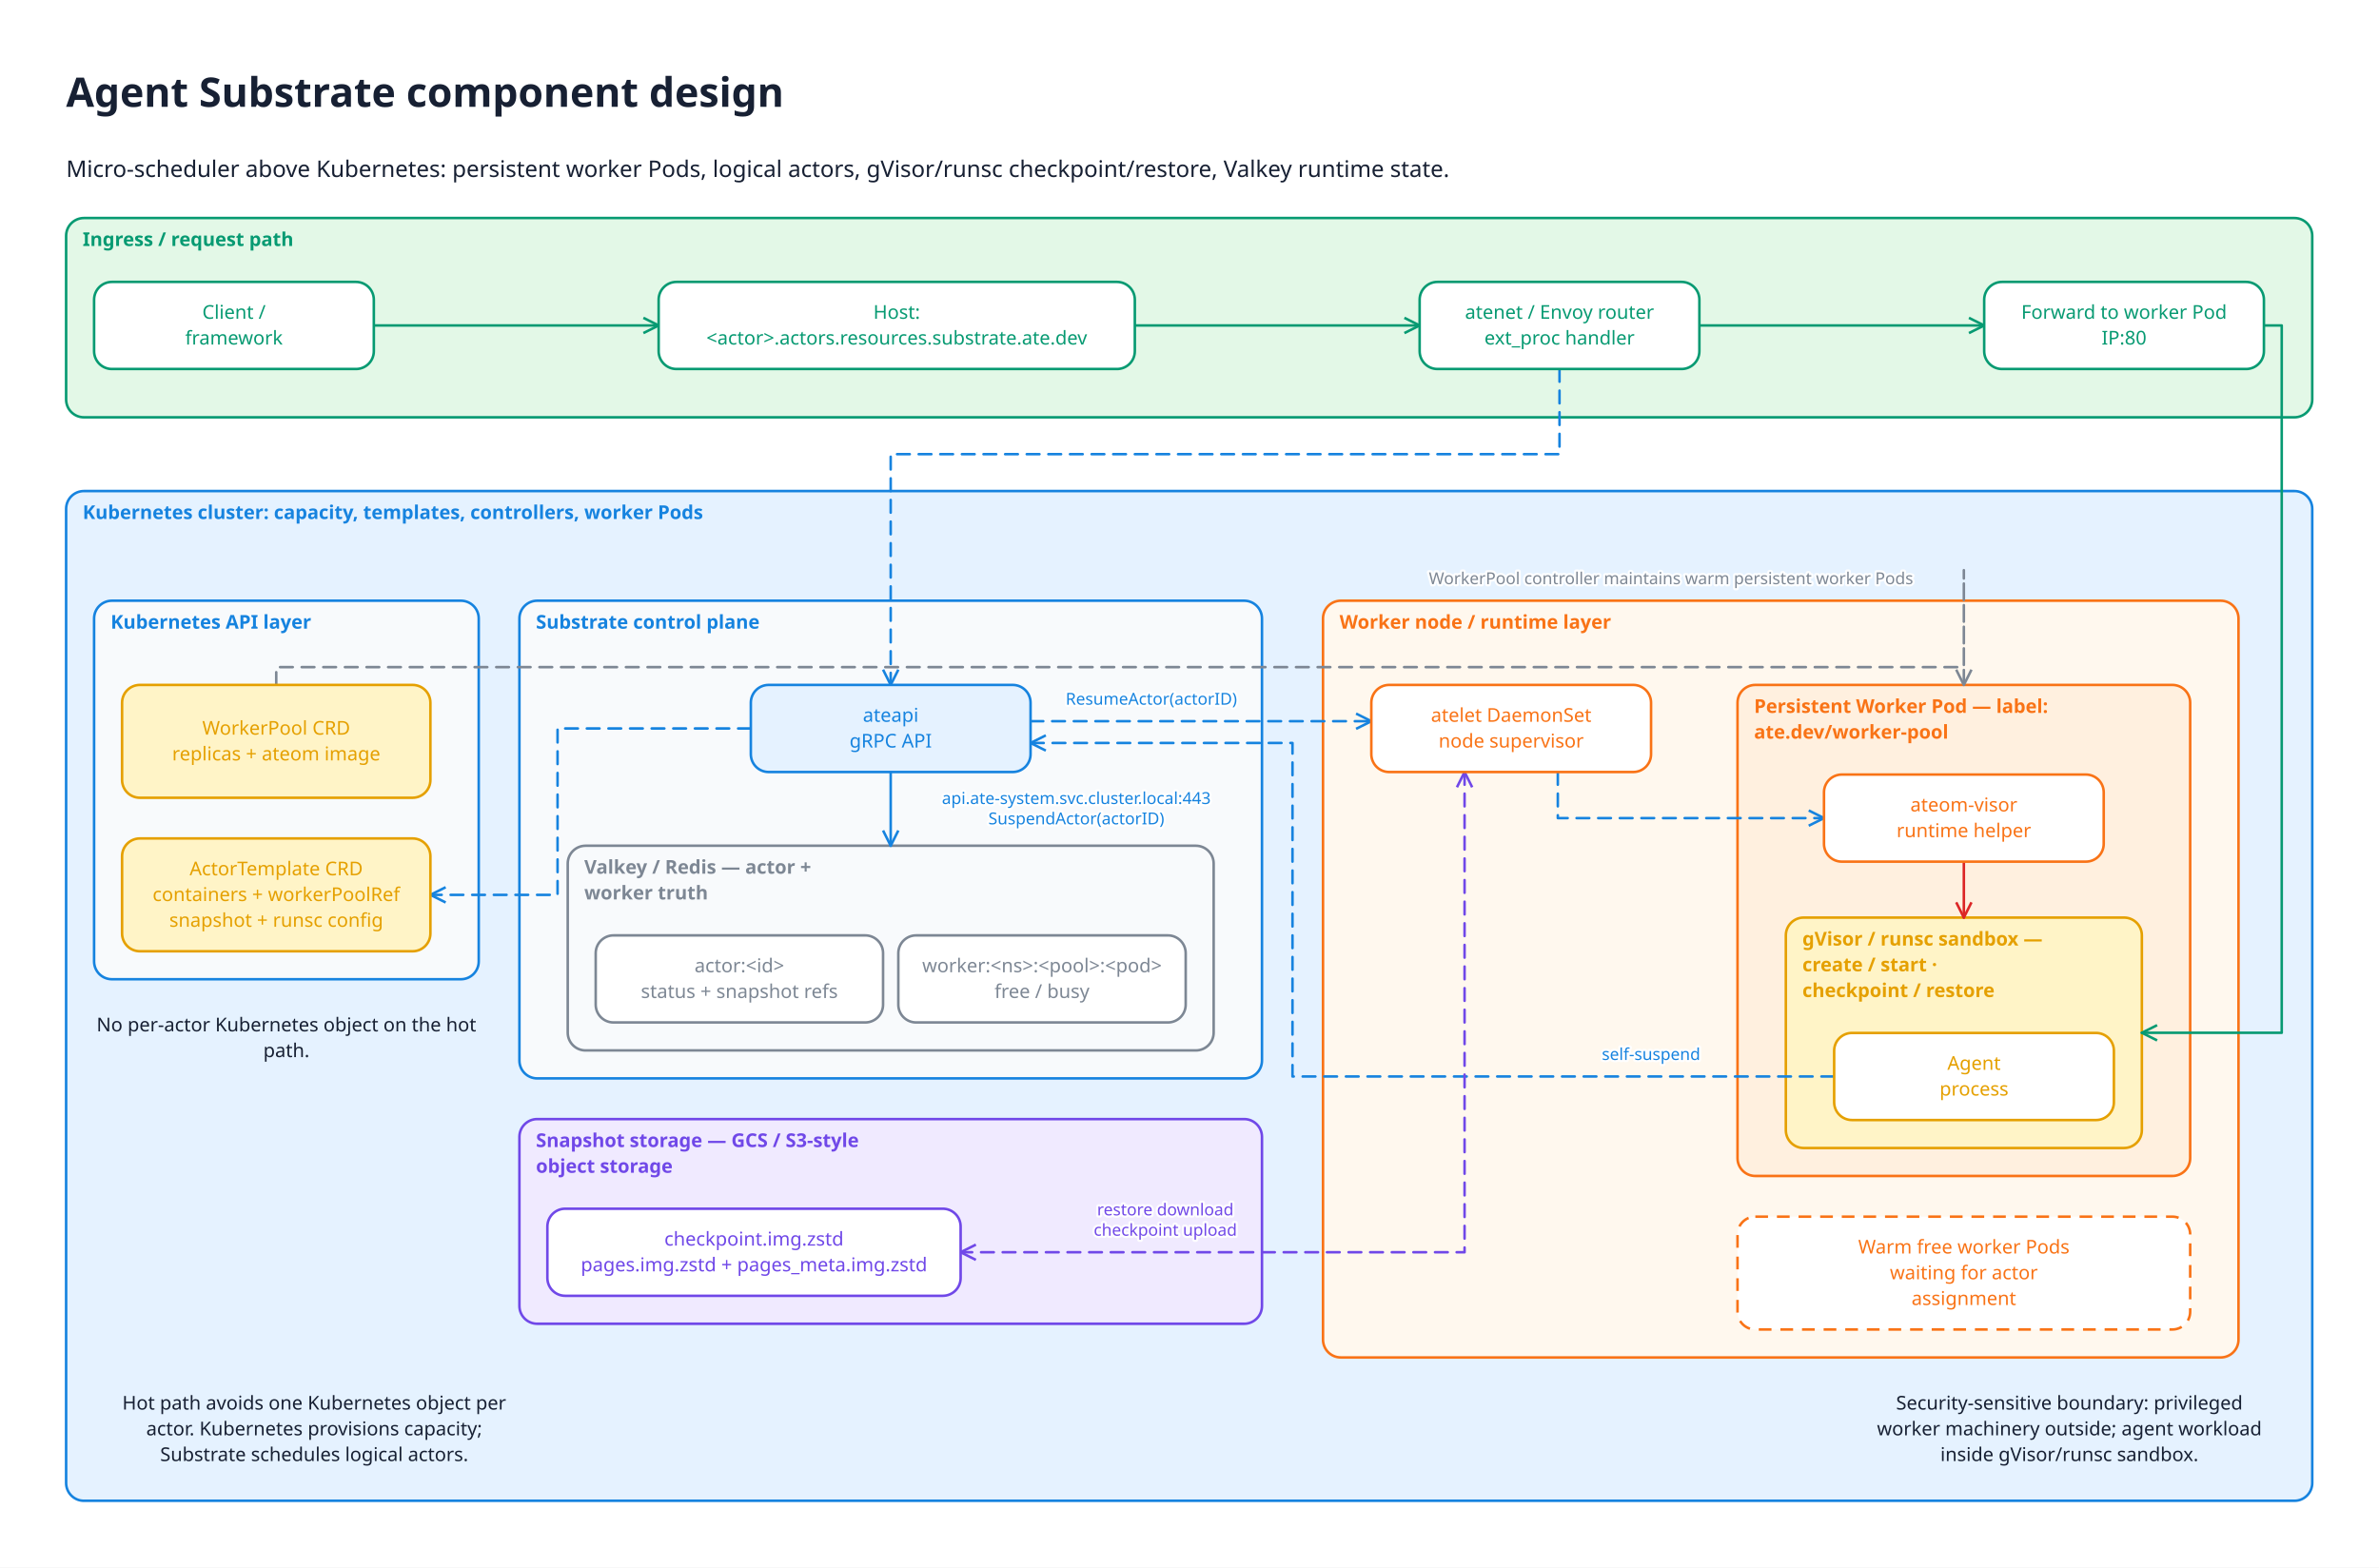
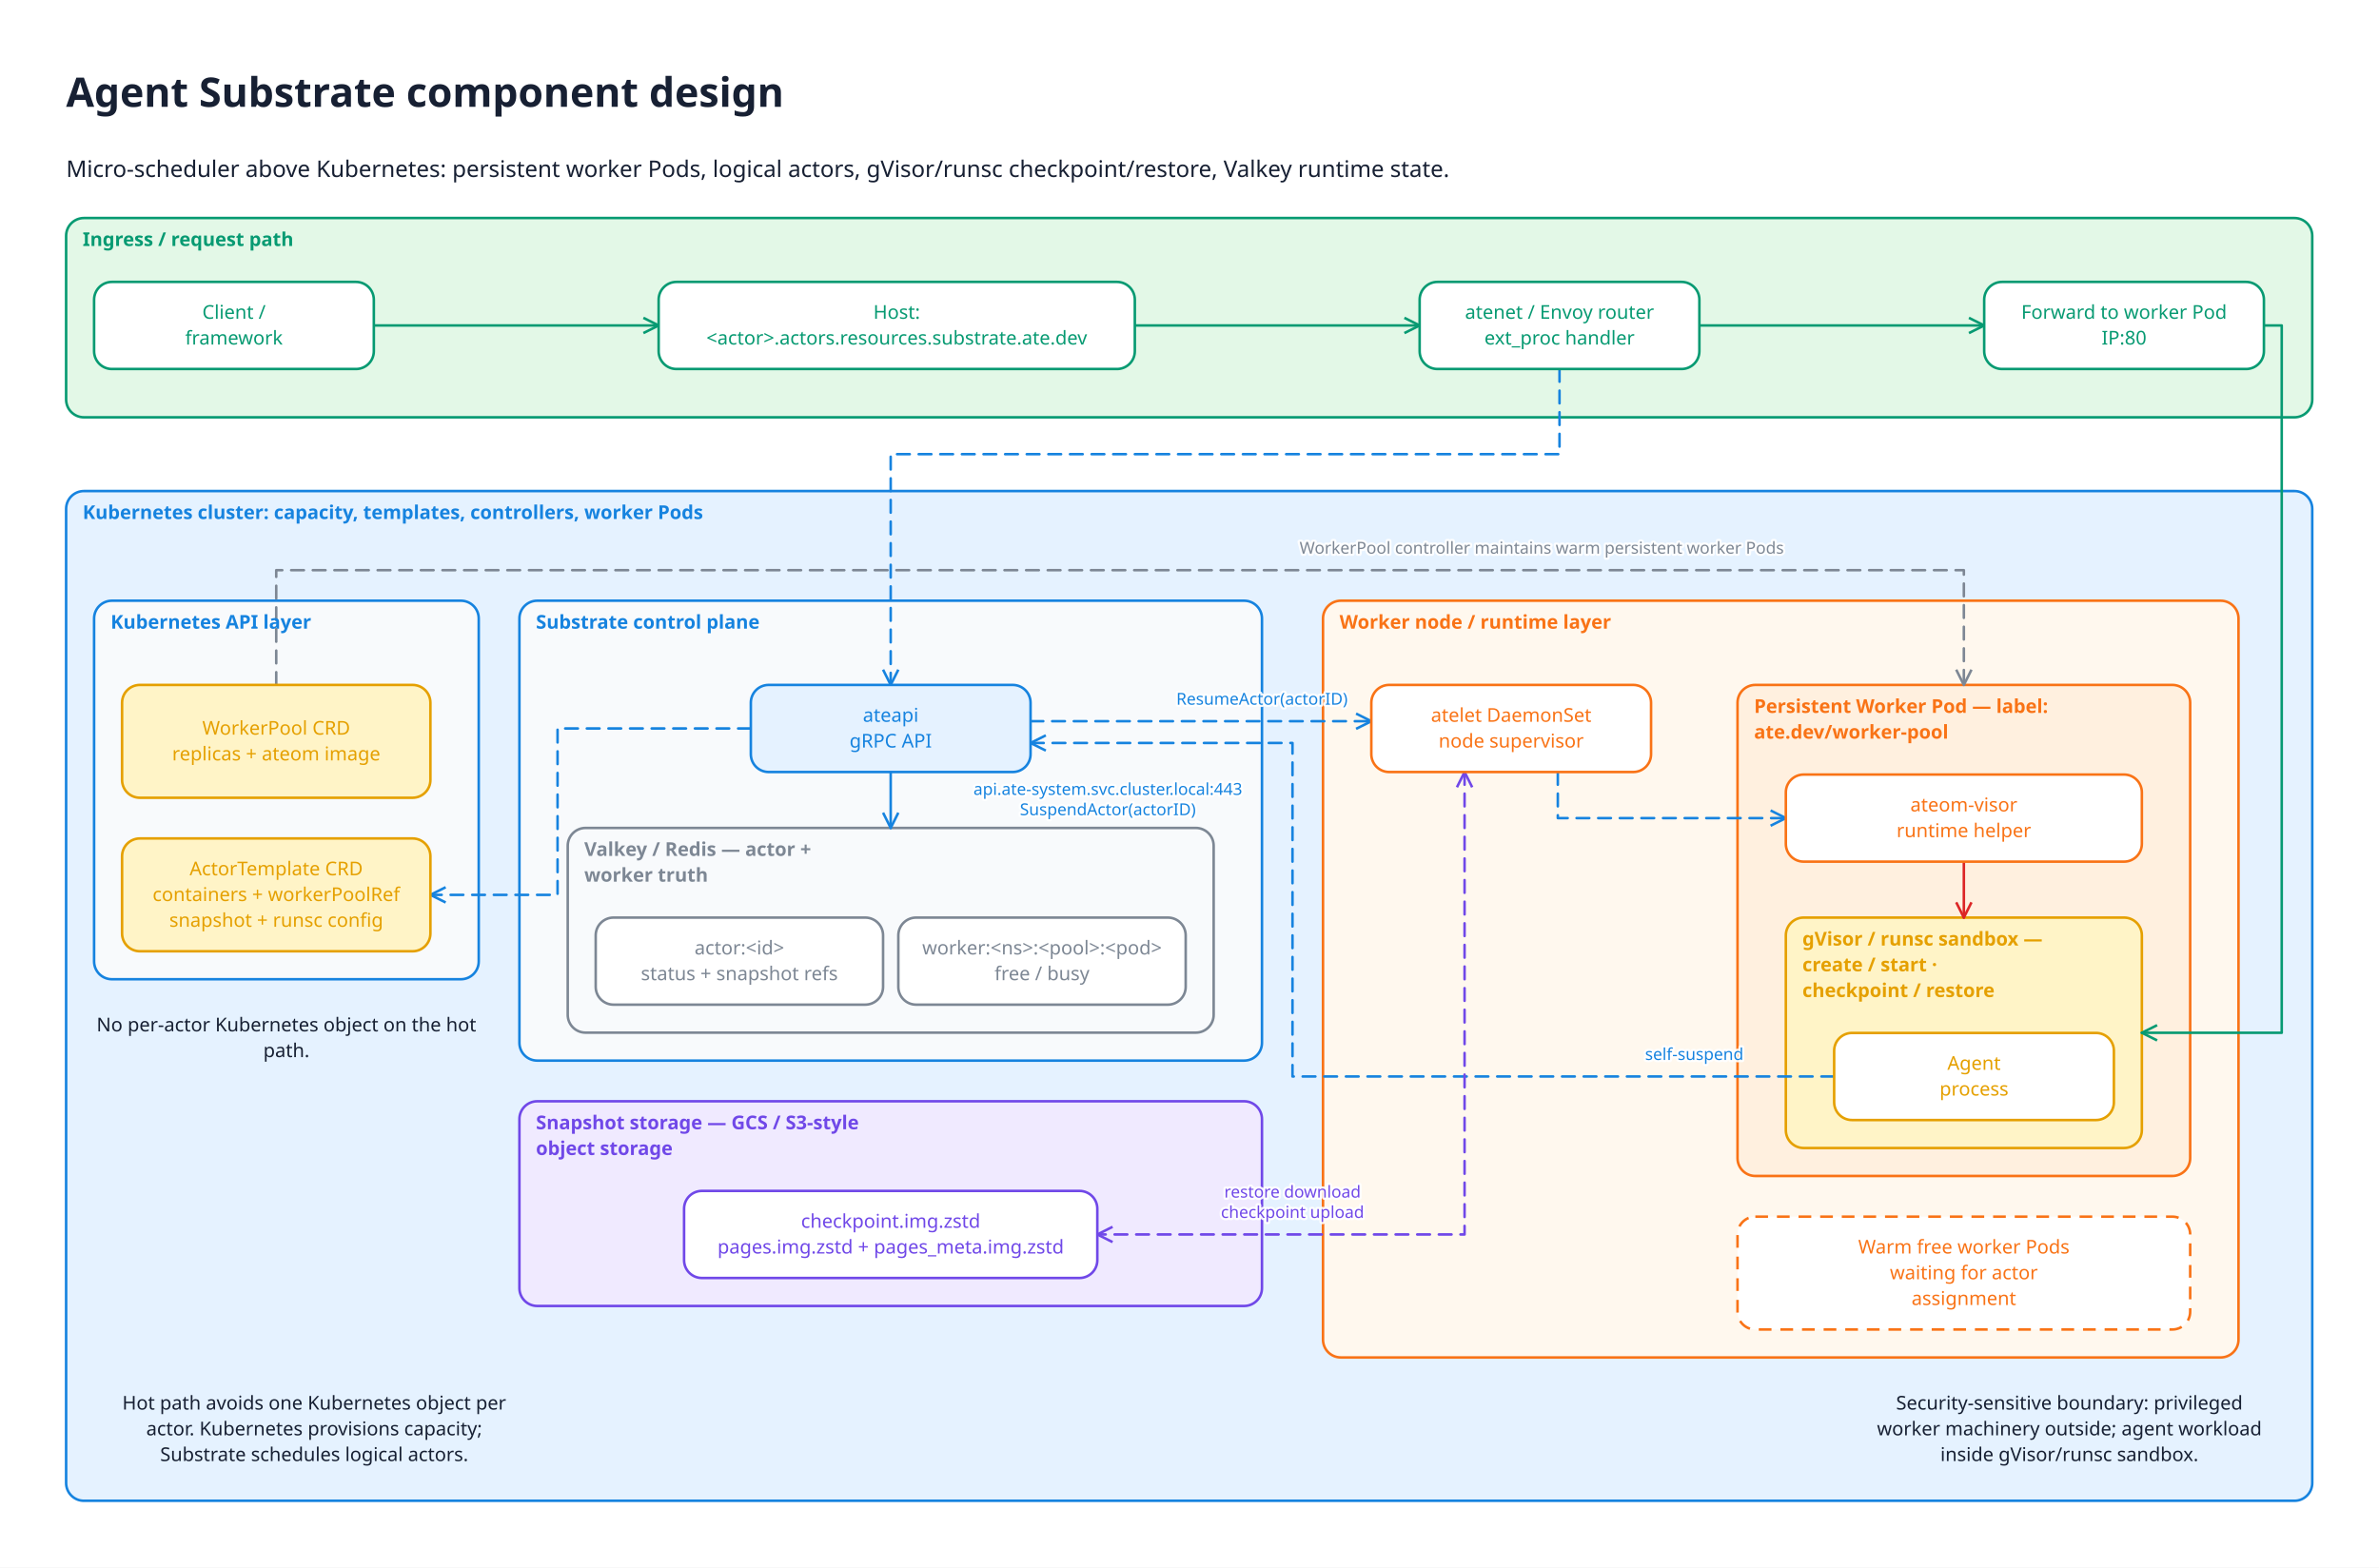
<svg xmlns="http://www.w3.org/2000/svg" width="1871" height="1233" viewBox="0 0 1871 1233" role="img" aria-label="agent-substrate">
  <rect width="100%" height="100%" fill="#ffffff" />
  <g id="boundaries">
    <rect x="52" y="171.5" width="1766.5" height="156.75" rx="14" fill="#e3f8e7" stroke="#079a72" stroke-width="2" />
    <rect x="52" y="386.25" width="1766.5" height="794.25" rx="14" fill="#e5f2ff" stroke="#1683df" stroke-width="2" />
    <rect x="74" y="472.5" width="302.5" height="297.75" rx="14" fill="#f8fafc" stroke="#1683df" stroke-width="2" />
    <rect x="1040.5" y="472.5" width="720" height="595.25" rx="14" fill="#fff8ee" stroke="#f97316" stroke-width="2" />
-     <rect x="408.5" y="472.5" width="584" height="375.75" rx="14" fill="#f8fafc" stroke="#1683df" stroke-width="2" />
-     <rect x="408.5" y="880.25" width="584" height="161" rx="14" fill="#f0eaff" stroke="#7048e8" stroke-width="2" />
-     <rect x="446.5" y="665.25" width="508" height="161" rx="14" fill="#f8fafc" stroke="#7d8794" stroke-width="2" />
+     <rect x="408.5" y="472.5" width="584" height="361.75" rx="14" fill="#f8fafc" stroke="#1683df" stroke-width="2" />
+     <rect x="408.5" y="866.25" width="584" height="161" rx="14" fill="#f0eaff" stroke="#7048e8" stroke-width="2" />
+     <rect x="446.5" y="651.25" width="508" height="161" rx="14" fill="#f8fafc" stroke="#7d8794" stroke-width="2" />
    <rect x="1366.5" y="538.75" width="356" height="386.25" rx="14" fill="#fff0df" stroke="#f97316" stroke-width="2" />
    <rect x="1404.5" y="721.75" width="280" height="181.25" rx="14" fill="#fff4c7" stroke="#e5a000" stroke-width="2" />
  </g>
  <g id="corridor-dividers" />
  <g id="lines">
    <g data-line="$line-1">
      <polyline points="294,256 518,256" fill="none" stroke="#079a72" stroke-width="2" stroke-linejoin="round" stroke-linecap="round" />
      <path d="M 506 262 L 518 256 L 506 250" fill="none" stroke="#079a72" stroke-width="2" stroke-linejoin="round" />
    </g>
    <g data-line="$line-2">
      <polyline points="892.5,256 1116.5,256" fill="none" stroke="#079a72" stroke-width="2" stroke-linejoin="round" stroke-linecap="round" />
      <path d="M 1104.5 262 L 1116.5 256 L 1104.5 250" fill="none" stroke="#079a72" stroke-width="2" stroke-linejoin="round" />
    </g>
    <g data-line="$line-3">
      <polyline points="1336.5,256 1560.5,256" fill="none" stroke="#079a72" stroke-width="2" stroke-linejoin="round" stroke-linecap="round" />
      <path d="M 1548.5 262 L 1560.5 256 L 1548.5 250" fill="none" stroke="#079a72" stroke-width="2" stroke-linejoin="round" />
    </g>
    <g data-line="$line-4">
-       <polyline points="700.5,607.25 700.5,665.25" fill="none" stroke="#1683df" stroke-width="2" stroke-linejoin="round" stroke-linecap="round" />
-       <path d="M 694.5 653.25 L 700.5 665.25 L 706.5 653.25" fill="none" stroke="#1683df" stroke-width="2" stroke-linejoin="round" />
+       <polyline points="700.5,607.25 700.5,629.25 700.5,627.25 700.5,651.25" fill="none" stroke="#1683df" stroke-width="2" stroke-linejoin="round" stroke-linecap="round" />
+       <path d="M 694.5 639.25 L 700.5 651.25 L 706.5 639.25" fill="none" stroke="#1683df" stroke-width="2" stroke-linejoin="round" />
    </g>
    <g data-line="$line-5">
-       <polyline points="1544.5,677.75 1544.5,721.75" fill="none" stroke="#dc2626" stroke-width="2" stroke-linejoin="round" stroke-linecap="round" />
+       <polyline points="1544.5,677.75 1544.5,699.75 1544.5,697.75 1544.5,721.75" fill="none" stroke="#dc2626" stroke-width="2" stroke-linejoin="round" stroke-linecap="round" />
      <path d="M 1538.5 709.75 L 1544.5 721.75 L 1550.5 709.75" fill="none" stroke="#dc2626" stroke-width="2" stroke-linejoin="round" />
    </g>
    <g data-line="supervise-pod">
-       <polyline points="1225.167,607.25 1225.167,643.5 1434.5,643.5" fill="none" stroke="#1683df" stroke-width="2" stroke-linejoin="round" stroke-linecap="round" stroke-dasharray="10 7" />
-       <path d="M 1422.5 649.5 L 1434.5 643.5 L 1422.5 637.5" fill="none" stroke="#1683df" stroke-width="2" stroke-linejoin="round" />
+       <polyline points="1225.167,607.25 1225.167,643.5 1404.5,643.5" fill="none" stroke="#1683df" stroke-width="2" stroke-linejoin="round" stroke-linecap="round" stroke-dasharray="10 7" />
+       <path d="M 1392.5 649.5 L 1404.5 643.5 L 1392.5 637.5" fill="none" stroke="#1683df" stroke-width="2" stroke-linejoin="round" />
    </g>
    <g data-line="actor-template-api">
      <polyline points="590.5,573 438.5,573 438.5,703.875 338.5,703.875" fill="none" stroke="#1683df" stroke-width="2" stroke-linejoin="round" stroke-linecap="round" stroke-dasharray="10 7" />
      <path d="M 350.5 697.875 L 338.5 703.875 L 350.5 709.875" fill="none" stroke="#1683df" stroke-width="2" stroke-linejoin="round" />
    </g>
    <g data-line="resume-actor">
      <polyline points="810.5,567.292 1078.5,567.292" fill="none" stroke="#1683df" stroke-width="2" stroke-linejoin="round" stroke-linecap="round" stroke-dasharray="10 7" />
      <path d="M 1066.5 573.292 L 1078.5 567.292 L 1066.5 561.292" fill="none" stroke="#1683df" stroke-width="2" stroke-linejoin="round" />
    </g>
    <g data-line="self-suspend">
      <polyline points="1442.5,846.75 1016.5,846.75 1016.5,584.417 810.5,584.417" fill="none" stroke="#1683df" stroke-width="2" stroke-linejoin="round" stroke-linecap="round" stroke-dasharray="10 7" />
      <path d="M 822.5 578.417 L 810.5 584.417 L 822.5 590.417" fill="none" stroke="#1683df" stroke-width="2" stroke-linejoin="round" />
    </g>
    <g data-line="checkpoint-transfer">
-       <polyline points="1151.833,607.25 1151.833,985 755.5,985" fill="none" stroke="#7048e8" stroke-width="2" stroke-linejoin="round" stroke-linecap="round" stroke-dasharray="10 7" />
+       <polyline points="1151.833,607.25 1151.833,971 863,971" fill="none" stroke="#7048e8" stroke-width="2" stroke-linejoin="round" stroke-linecap="round" stroke-dasharray="10 7" />
      <path d="M 1157.833 619.25 L 1151.833 607.25 L 1145.833 619.25" fill="none" stroke="#7048e8" stroke-width="2" stroke-linejoin="round" />
-       <path d="M 767.5 979 L 755.5 985 L 767.5 991" fill="none" stroke="#7048e8" stroke-width="2" stroke-linejoin="round" />
+       <path d="M 875 965 L 863 971 L 875 977" fill="none" stroke="#7048e8" stroke-width="2" stroke-linejoin="round" />
    </g>
    <g data-line="worker-pool-controller">
-       <polyline points="217.25,538.75 217.25,524.75 1544.5,524.75 1544.5,448.5 1544.5,538.75" fill="none" stroke="#7d8794" stroke-width="2" stroke-linejoin="round" stroke-linecap="round" stroke-dasharray="10 7" />
+       <polyline points="217.25,538.75 217.25,448.5 1544.5,448.5 1544.5,538.75" fill="none" stroke="#7d8794" stroke-width="2" stroke-linejoin="round" stroke-linecap="round" stroke-dasharray="10 7" />
      <path d="M 1538.5 526.75 L 1544.5 538.75 L 1550.5 526.75" fill="none" stroke="#7d8794" stroke-width="2" stroke-linejoin="round" />
    </g>
    <g data-line="ingress-control">
      <polyline points="1226.5,290.25 1226.5,357.25 700.5,357.25 700.5,538.75" fill="none" stroke="#1683df" stroke-width="2" stroke-linejoin="round" stroke-linecap="round" stroke-dasharray="10 7" />
      <path d="M 694.5 526.75 L 700.5 538.75 L 706.5 526.75" fill="none" stroke="#1683df" stroke-width="2" stroke-linejoin="round" />
    </g>
    <g data-line="request-to-agent">
      <polyline points="1780.5,256 1794.5,256 1794.5,812.375 1684.5,812.375" fill="none" stroke="#079a72" stroke-width="2" stroke-linejoin="round" stroke-linecap="round" />
      <path d="M 1696.5 806.375 L 1684.5 812.375 L 1696.5 818.375" fill="none" stroke="#079a72" stroke-width="2" stroke-linejoin="round" />
    </g>
  </g>
  <g id="objects">
    <rect x="74" y="221.75" width="220" height="68.5" rx="14" fill="#ffffff" stroke="#079a72" stroke-width="2" />
    <rect x="518" y="221.75" width="374.5" height="68.5" rx="14" fill="#ffffff" stroke="#079a72" stroke-width="2" />
    <rect x="1116.5" y="221.75" width="220" height="68.5" rx="14" fill="#ffffff" stroke="#079a72" stroke-width="2" />
    <rect x="1560.5" y="221.75" width="220" height="68.5" rx="14" fill="#ffffff" stroke="#079a72" stroke-width="2" />
    <rect x="96" y="538.75" width="242.5" height="88.75" rx="14" fill="#fff4c7" stroke="#e5a000" stroke-width="2" />
    <rect x="96" y="659.5" width="242.5" height="88.75" rx="14" fill="#fff4c7" stroke="#e5a000" stroke-width="2" />
    <rect x="590.5" y="538.75" width="220" height="68.5" rx="14" fill="#e5f2ff" stroke="#1683df" stroke-width="2" />
-     <rect x="468.5" y="735.75" width="226" height="68.5" rx="14" fill="#ffffff" stroke="#7d8794" stroke-width="2" />
-     <rect x="706.5" y="735.75" width="226" height="68.5" rx="14" fill="#ffffff" stroke="#7d8794" stroke-width="2" />
-     <rect x="430.5" y="950.75" width="325" height="68.5" rx="14" fill="#ffffff" stroke="#7048e8" stroke-width="2" />
+     <rect x="468.5" y="721.75" width="226" height="68.5" rx="14" fill="#ffffff" stroke="#7d8794" stroke-width="2" />
+     <rect x="706.5" y="721.75" width="226" height="68.5" rx="14" fill="#ffffff" stroke="#7d8794" stroke-width="2" />
+     <rect x="538" y="936.75" width="325" height="68.5" rx="14" fill="#ffffff" stroke="#7048e8" stroke-width="2" />
    <rect x="1078.5" y="538.75" width="220" height="68.5" rx="14" fill="#ffffff" stroke="#f97316" stroke-width="2" />
-     <rect x="1434.5" y="609.25" width="220" height="68.5" rx="14" fill="#ffffff" stroke="#f97316" stroke-width="2" />
+     <rect x="1404.5" y="609.25" width="280" height="68.5" rx="14" fill="#ffffff" stroke="#f97316" stroke-width="2" />
    <rect x="1442.5" y="812.5" width="220" height="68.5" rx="14" fill="#ffffff" stroke="#e5a000" stroke-width="2" />
    <rect x="1366.5" y="957" width="356" height="88.75" rx="14" fill="#ffffff" stroke="#f97316" stroke-width="2" stroke-dasharray="10 7" />
  </g>
  <g id="ports" />
  <g id="text">
    <text x="52" y="84" text-anchor="start" fill="#172033" font-family="ui-rounded, 'Comic Sans MS', sans-serif" font-size="32" font-weight="700">Agent Substrate component design</text>
    <text x="52" y="139.2" text-anchor="start" fill="#172033" font-family="ui-rounded, 'Comic Sans MS', sans-serif" font-size="18" font-weight="450">Micro-scheduler above Kubernetes: persistent worker Pods, logical actors, gVisor/runsc checkpoint/restore, Valkey runtime state.</text>
    <text x="65" y="193.5" text-anchor="start" fill="#079a72" font-family="ui-rounded, 'Comic Sans MS', sans-serif" font-size="15" font-weight="700">Ingress / request path</text>
    <text x="184" y="250.75" text-anchor="middle" fill="#079a72" font-family="ui-rounded, 'Comic Sans MS', sans-serif" font-size="15" font-weight="450">Client /</text>
    <text x="184" y="271" text-anchor="middle" fill="#079a72" font-family="ui-rounded, 'Comic Sans MS', sans-serif" font-size="15" font-weight="450">framework</text>
    <text x="705.25" y="250.75" text-anchor="middle" fill="#079a72" font-family="ui-rounded, 'Comic Sans MS', sans-serif" font-size="15" font-weight="450">Host:</text>
    <text x="705.25" y="271" text-anchor="middle" fill="#079a72" font-family="ui-rounded, 'Comic Sans MS', sans-serif" font-size="15" font-weight="450">&lt;actor&gt;.actors.resources.substrate.ate.dev</text>
    <text x="1226.5" y="250.75" text-anchor="middle" fill="#079a72" font-family="ui-rounded, 'Comic Sans MS', sans-serif" font-size="15" font-weight="450">atenet / Envoy router</text>
    <text x="1226.5" y="271" text-anchor="middle" fill="#079a72" font-family="ui-rounded, 'Comic Sans MS', sans-serif" font-size="15" font-weight="450">ext_proc handler</text>
    <text x="1670.5" y="250.75" text-anchor="middle" fill="#079a72" font-family="ui-rounded, 'Comic Sans MS', sans-serif" font-size="15" font-weight="450">Forward to worker Pod</text>
    <text x="1670.5" y="271" text-anchor="middle" fill="#079a72" font-family="ui-rounded, 'Comic Sans MS', sans-serif" font-size="15" font-weight="450">IP:80</text>
    <text x="65" y="408.25" text-anchor="start" fill="#1683df" font-family="ui-rounded, 'Comic Sans MS', sans-serif" font-size="15" font-weight="700">Kubernetes cluster: capacity, templates, controllers, worker Pods</text>
    <text x="87" y="494.5" text-anchor="start" fill="#1683df" font-family="ui-rounded, 'Comic Sans MS', sans-serif" font-size="15" font-weight="700">Kubernetes API layer</text>
    <text x="217.25" y="577.875" text-anchor="middle" fill="#e5a000" font-family="ui-rounded, 'Comic Sans MS', sans-serif" font-size="15" font-weight="450">WorkerPool CRD</text>
    <text x="217.25" y="598.125" text-anchor="middle" fill="#e5a000" font-family="ui-rounded, 'Comic Sans MS', sans-serif" font-size="15" font-weight="450">replicas + ateom image</text>
    <text x="217.25" y="688.5" text-anchor="middle" fill="#e5a000" font-family="ui-rounded, 'Comic Sans MS', sans-serif" font-size="15" font-weight="450">ActorTemplate CRD</text>
    <text x="217.25" y="708.75" text-anchor="middle" fill="#e5a000" font-family="ui-rounded, 'Comic Sans MS', sans-serif" font-size="15" font-weight="450">containers + workerPoolRef</text>
    <text x="217.25" y="729" text-anchor="middle" fill="#e5a000" font-family="ui-rounded, 'Comic Sans MS', sans-serif" font-size="15" font-weight="450">snapshot + runsc config</text>
    <text x="421.5" y="494.5" text-anchor="start" fill="#1683df" font-family="ui-rounded, 'Comic Sans MS', sans-serif" font-size="15" font-weight="700">Substrate control plane</text>
    <text x="700.5" y="567.75" text-anchor="middle" fill="#1683df" font-family="ui-rounded, 'Comic Sans MS', sans-serif" font-size="15" font-weight="450">ateapi</text>
    <text x="700.5" y="588" text-anchor="middle" fill="#1683df" font-family="ui-rounded, 'Comic Sans MS', sans-serif" font-size="15" font-weight="450">gRPC API</text>
-     <text x="459.5" y="687.25" text-anchor="start" fill="#7d8794" font-family="ui-rounded, 'Comic Sans MS', sans-serif" font-size="15" font-weight="700">Valkey / Redis — actor +</text>
-     <text x="459.5" y="707.5" text-anchor="start" fill="#7d8794" font-family="ui-rounded, 'Comic Sans MS', sans-serif" font-size="15" font-weight="700">worker truth</text>
-     <text x="581.5" y="764.75" text-anchor="middle" fill="#7d8794" font-family="ui-rounded, 'Comic Sans MS', sans-serif" font-size="15" font-weight="450">actor:&lt;id&gt;</text>
-     <text x="581.5" y="785" text-anchor="middle" fill="#7d8794" font-family="ui-rounded, 'Comic Sans MS', sans-serif" font-size="15" font-weight="450">status + snapshot refs</text>
-     <text x="819.5" y="764.75" text-anchor="middle" fill="#7d8794" font-family="ui-rounded, 'Comic Sans MS', sans-serif" font-size="15" font-weight="450">worker:&lt;ns&gt;:&lt;pool&gt;:&lt;pod&gt;</text>
-     <text x="819.5" y="785" text-anchor="middle" fill="#7d8794" font-family="ui-rounded, 'Comic Sans MS', sans-serif" font-size="15" font-weight="450">free / busy</text>
-     <text x="421.5" y="902.25" text-anchor="start" fill="#7048e8" font-family="ui-rounded, 'Comic Sans MS', sans-serif" font-size="15" font-weight="700">Snapshot storage — GCS / S3-style</text>
-     <text x="421.5" y="922.5" text-anchor="start" fill="#7048e8" font-family="ui-rounded, 'Comic Sans MS', sans-serif" font-size="15" font-weight="700">object storage</text>
-     <text x="593" y="979.75" text-anchor="middle" fill="#7048e8" font-family="ui-rounded, 'Comic Sans MS', sans-serif" font-size="15" font-weight="450">checkpoint.img.zstd</text>
-     <text x="593" y="1000" text-anchor="middle" fill="#7048e8" font-family="ui-rounded, 'Comic Sans MS', sans-serif" font-size="15" font-weight="450">pages.img.zstd + pages_meta.img.zstd</text>
+     <text x="459.5" y="673.25" text-anchor="start" fill="#7d8794" font-family="ui-rounded, 'Comic Sans MS', sans-serif" font-size="15" font-weight="700">Valkey / Redis — actor +</text>
+     <text x="459.5" y="693.5" text-anchor="start" fill="#7d8794" font-family="ui-rounded, 'Comic Sans MS', sans-serif" font-size="15" font-weight="700">worker truth</text>
+     <text x="581.5" y="750.75" text-anchor="middle" fill="#7d8794" font-family="ui-rounded, 'Comic Sans MS', sans-serif" font-size="15" font-weight="450">actor:&lt;id&gt;</text>
+     <text x="581.5" y="771" text-anchor="middle" fill="#7d8794" font-family="ui-rounded, 'Comic Sans MS', sans-serif" font-size="15" font-weight="450">status + snapshot refs</text>
+     <text x="819.5" y="750.75" text-anchor="middle" fill="#7d8794" font-family="ui-rounded, 'Comic Sans MS', sans-serif" font-size="15" font-weight="450">worker:&lt;ns&gt;:&lt;pool&gt;:&lt;pod&gt;</text>
+     <text x="819.5" y="771" text-anchor="middle" fill="#7d8794" font-family="ui-rounded, 'Comic Sans MS', sans-serif" font-size="15" font-weight="450">free / busy</text>
+     <text x="421.5" y="888.25" text-anchor="start" fill="#7048e8" font-family="ui-rounded, 'Comic Sans MS', sans-serif" font-size="15" font-weight="700">Snapshot storage — GCS / S3-style</text>
+     <text x="421.5" y="908.5" text-anchor="start" fill="#7048e8" font-family="ui-rounded, 'Comic Sans MS', sans-serif" font-size="15" font-weight="700">object storage</text>
+     <text x="700.5" y="965.75" text-anchor="middle" fill="#7048e8" font-family="ui-rounded, 'Comic Sans MS', sans-serif" font-size="15" font-weight="450">checkpoint.img.zstd</text>
+     <text x="700.5" y="986" text-anchor="middle" fill="#7048e8" font-family="ui-rounded, 'Comic Sans MS', sans-serif" font-size="15" font-weight="450">pages.img.zstd + pages_meta.img.zstd</text>
    <text x="1053.5" y="494.5" text-anchor="start" fill="#f97316" font-family="ui-rounded, 'Comic Sans MS', sans-serif" font-size="15" font-weight="700">Worker node / runtime layer</text>
    <text x="1188.5" y="567.75" text-anchor="middle" fill="#f97316" font-family="ui-rounded, 'Comic Sans MS', sans-serif" font-size="15" font-weight="450">atelet DaemonSet</text>
    <text x="1188.5" y="588" text-anchor="middle" fill="#f97316" font-family="ui-rounded, 'Comic Sans MS', sans-serif" font-size="15" font-weight="450">node supervisor</text>
    <text x="1379.5" y="560.75" text-anchor="start" fill="#f97316" font-family="ui-rounded, 'Comic Sans MS', sans-serif" font-size="15" font-weight="700">Persistent Worker Pod — label:</text>
    <text x="1379.5" y="581" text-anchor="start" fill="#f97316" font-family="ui-rounded, 'Comic Sans MS', sans-serif" font-size="15" font-weight="700">ate.dev/worker-pool</text>
    <text x="1544.5" y="638.25" text-anchor="middle" fill="#f97316" font-family="ui-rounded, 'Comic Sans MS', sans-serif" font-size="15" font-weight="450">ateom-visor</text>
    <text x="1544.5" y="658.5" text-anchor="middle" fill="#f97316" font-family="ui-rounded, 'Comic Sans MS', sans-serif" font-size="15" font-weight="450">runtime helper</text>
    <text x="1417.5" y="743.75" text-anchor="start" fill="#e5a000" font-family="ui-rounded, 'Comic Sans MS', sans-serif" font-size="15" font-weight="700">gVisor / runsc sandbox —</text>
    <text x="1417.5" y="764" text-anchor="start" fill="#e5a000" font-family="ui-rounded, 'Comic Sans MS', sans-serif" font-size="15" font-weight="700">create / start ·</text>
    <text x="1417.5" y="784.25" text-anchor="start" fill="#e5a000" font-family="ui-rounded, 'Comic Sans MS', sans-serif" font-size="15" font-weight="700">checkpoint / restore</text>
    <text x="1552.5" y="841.5" text-anchor="middle" fill="#e5a000" font-family="ui-rounded, 'Comic Sans MS', sans-serif" font-size="15" font-weight="450">Agent</text>
    <text x="1552.5" y="861.75" text-anchor="middle" fill="#e5a000" font-family="ui-rounded, 'Comic Sans MS', sans-serif" font-size="15" font-weight="450">process</text>
    <text x="1544.5" y="986" text-anchor="middle" fill="#f97316" font-family="ui-rounded, 'Comic Sans MS', sans-serif" font-size="15" font-weight="450">Warm free worker Pods</text>
    <text x="1544.5" y="1006.25" text-anchor="middle" fill="#f97316" font-family="ui-rounded, 'Comic Sans MS', sans-serif" font-size="15" font-weight="450">waiting for actor</text>
    <text x="1544.5" y="1026.5" text-anchor="middle" fill="#f97316" font-family="ui-rounded, 'Comic Sans MS', sans-serif" font-size="15" font-weight="450">assignment</text>
    <text x="225.25" y="811.25" text-anchor="middle" fill="#172033" font-family="ui-rounded, 'Comic Sans MS', sans-serif" font-size="15" font-weight="450">No per-actor Kubernetes object on the hot</text>
    <text x="225.25" y="831.5" text-anchor="middle" fill="#172033" font-family="ui-rounded, 'Comic Sans MS', sans-serif" font-size="15" font-weight="450">path.</text>
    <text x="247.125" y="1108.75" text-anchor="middle" fill="#172033" font-family="ui-rounded, 'Comic Sans MS', sans-serif" font-size="15" font-weight="450">Hot path avoids one Kubernetes object per</text>
    <text x="247.125" y="1129" text-anchor="middle" fill="#172033" font-family="ui-rounded, 'Comic Sans MS', sans-serif" font-size="15" font-weight="450">actor. Kubernetes provisions capacity;</text>
    <text x="247.125" y="1149.25" text-anchor="middle" fill="#172033" font-family="ui-rounded, 'Comic Sans MS', sans-serif" font-size="15" font-weight="450">Substrate schedules logical actors.</text>
    <text x="1627.5" y="1108.75" text-anchor="middle" fill="#172033" font-family="ui-rounded, 'Comic Sans MS', sans-serif" font-size="15" font-weight="450">Security-sensitive boundary: privileged</text>
    <text x="1627.5" y="1129" text-anchor="middle" fill="#172033" font-family="ui-rounded, 'Comic Sans MS', sans-serif" font-size="15" font-weight="450">worker machinery outside; agent workload</text>
    <text x="1627.5" y="1149.25" text-anchor="middle" fill="#172033" font-family="ui-rounded, 'Comic Sans MS', sans-serif" font-size="15" font-weight="450">inside gVisor/runsc sandbox.</text>
    <g data-line-label="resume-actor">
-       <text x="905.5" y="554.292" text-anchor="middle" font-family="ui-rounded, sans-serif" font-size="13" fill="#1683df" stroke="#ffffff" stroke-opacity=".92" stroke-width="3.5" stroke-linejoin="round" paint-order="stroke fill">ResumeActor(actorID)</text>
+       <text x="992.5" y="554.292" text-anchor="middle" font-family="ui-rounded, sans-serif" font-size="13" fill="#1683df" stroke="#ffffff" stroke-opacity=".92" stroke-width="3.5" stroke-linejoin="round" paint-order="stroke fill">ResumeActor(actorID)</text>
    </g>
    <g data-line-label="self-suspend">
-       <text x="1298.5" y="833.75" text-anchor="middle" font-family="ui-rounded, sans-serif" font-size="13" fill="#1683df" stroke="#ffffff" stroke-opacity=".92" stroke-width="3.5" stroke-linejoin="round" paint-order="stroke fill">self-suspend</text>
+       <text x="1332.5" y="833.75" text-anchor="middle" font-family="ui-rounded, sans-serif" font-size="13" fill="#1683df" stroke="#ffffff" stroke-opacity=".92" stroke-width="3.5" stroke-linejoin="round" paint-order="stroke fill">self-suspend</text>
    </g>
    <g data-line-label="self-suspend">
-       <text x="846.5" y="632.417" text-anchor="middle" font-family="ui-rounded, sans-serif" font-size="13" fill="#1683df" stroke="#ffffff" stroke-opacity=".92" stroke-width="3.5" stroke-linejoin="round" paint-order="stroke fill">api.ate-system.svc.cluster.local:443</text>
-       <text x="846.5" y="648.417" text-anchor="middle" font-family="ui-rounded, sans-serif" font-size="13" fill="#1683df" stroke="#ffffff" stroke-opacity=".92" stroke-width="3.5" stroke-linejoin="round" paint-order="stroke fill">SuspendActor(actorID)</text>
+       <text x="871.3" y="625.25" text-anchor="middle" font-family="ui-rounded, sans-serif" font-size="13" fill="#1683df" stroke="#ffffff" stroke-opacity=".92" stroke-width="3.5" stroke-linejoin="round" paint-order="stroke fill">api.ate-system.svc.cluster.local:443</text>
+       <text x="871.3" y="641.25" text-anchor="middle" font-family="ui-rounded, sans-serif" font-size="13" fill="#1683df" stroke="#ffffff" stroke-opacity=".92" stroke-width="3.5" stroke-linejoin="round" paint-order="stroke fill">SuspendActor(actorID)</text>
    </g>
    <g data-line-label="checkpoint-transfer">
-       <text x="916.5" y="956" text-anchor="middle" font-family="ui-rounded, sans-serif" font-size="13" fill="#7048e8" stroke="#ffffff" stroke-opacity=".92" stroke-width="3.5" stroke-linejoin="round" paint-order="stroke fill">restore download</text>
-       <text x="916.5" y="972" text-anchor="middle" font-family="ui-rounded, sans-serif" font-size="13" fill="#7048e8" stroke="#ffffff" stroke-opacity=".92" stroke-width="3.5" stroke-linejoin="round" paint-order="stroke fill">checkpoint upload</text>
+       <text x="1016.5" y="942" text-anchor="middle" font-family="ui-rounded, sans-serif" font-size="13" fill="#7048e8" stroke="#ffffff" stroke-opacity=".92" stroke-width="3.5" stroke-linejoin="round" paint-order="stroke fill">restore download</text>
+       <text x="1016.5" y="958" text-anchor="middle" font-family="ui-rounded, sans-serif" font-size="13" fill="#7048e8" stroke="#ffffff" stroke-opacity=".92" stroke-width="3.5" stroke-linejoin="round" paint-order="stroke fill">checkpoint upload</text>
    </g>
    <g data-line-label="worker-pool-controller">
-       <text x="1314.2" y="459.5" text-anchor="middle" font-family="ui-rounded, sans-serif" font-size="13" fill="#7d8794" stroke="#ffffff" stroke-opacity=".92" stroke-width="3.5" stroke-linejoin="round" paint-order="stroke fill">WorkerPool controller maintains warm persistent worker Pods</text>
+       <text x="1212.5" y="435.5" text-anchor="middle" font-family="ui-rounded, sans-serif" font-size="13" fill="#7d8794" stroke="#ffffff" stroke-opacity=".92" stroke-width="3.5" stroke-linejoin="round" paint-order="stroke fill">WorkerPool controller maintains warm persistent worker Pods</text>
    </g>
  </g>
</svg>
